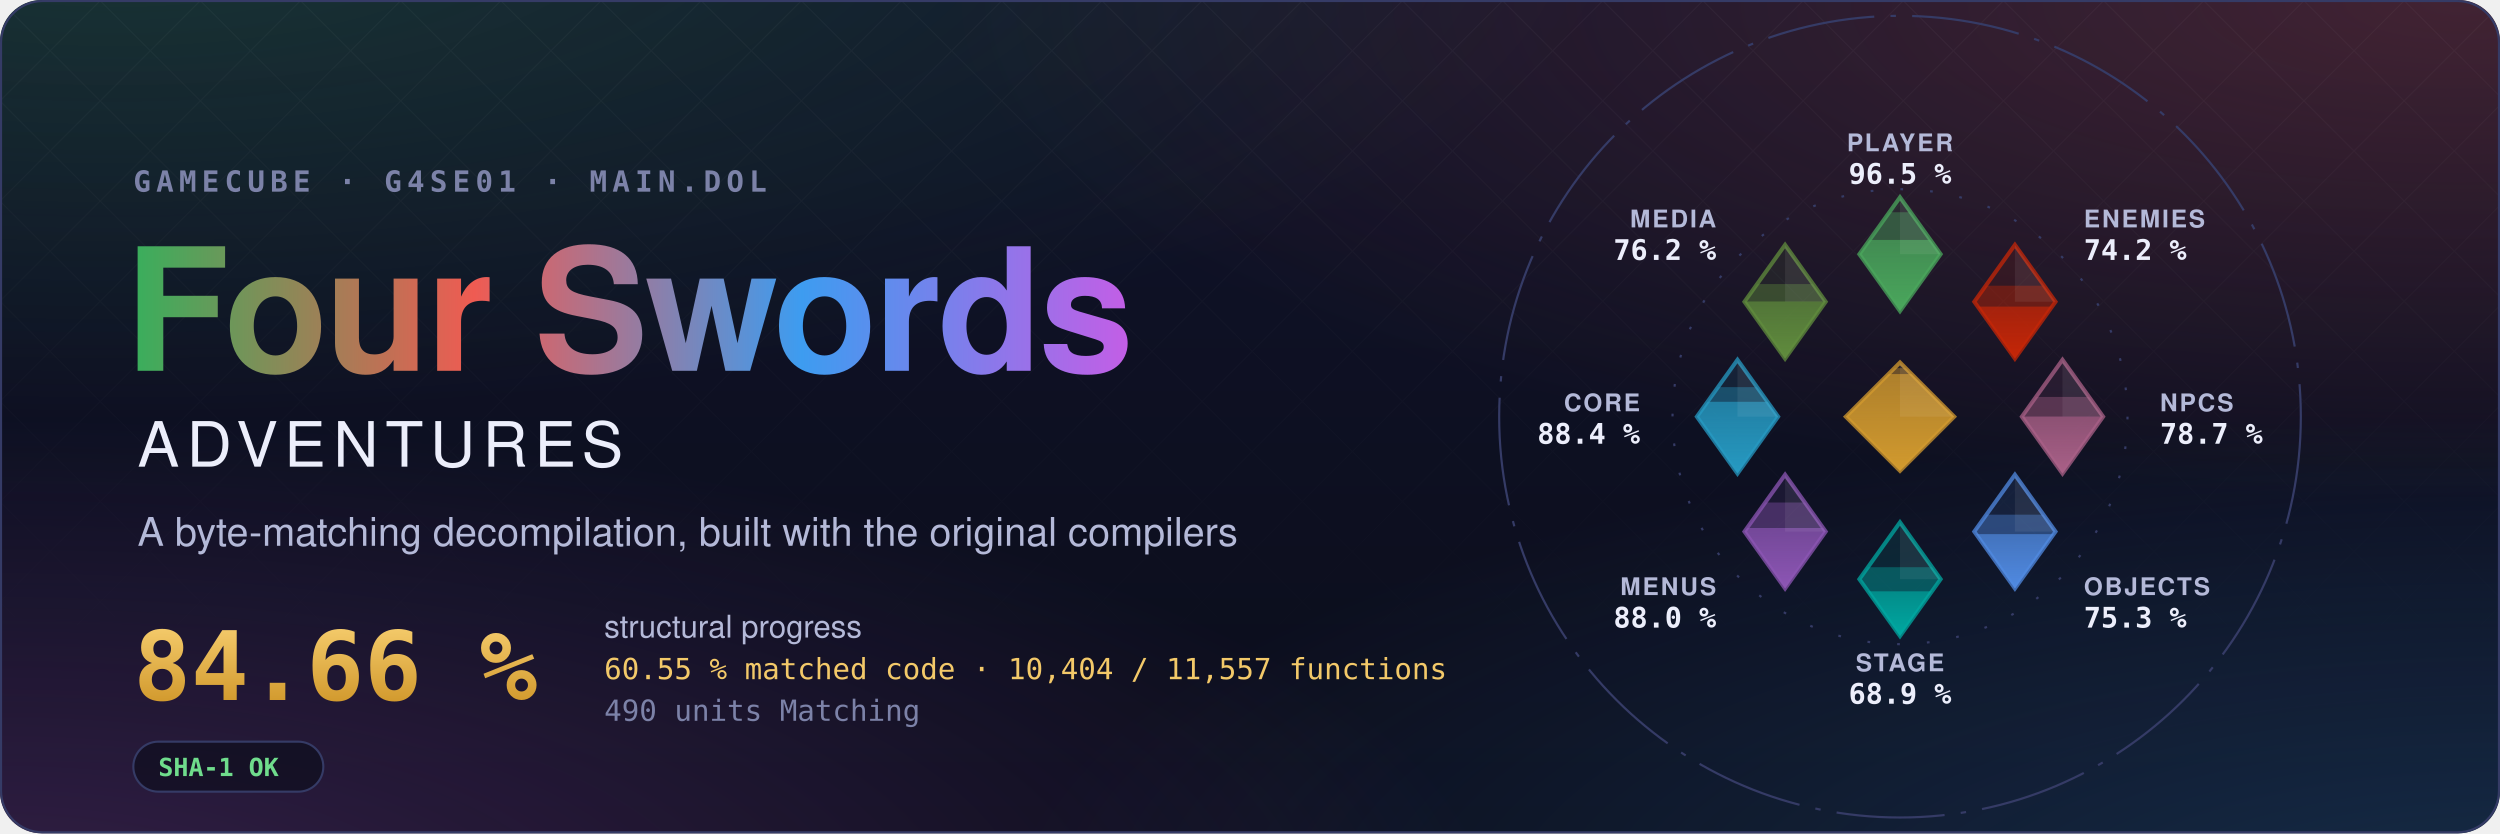
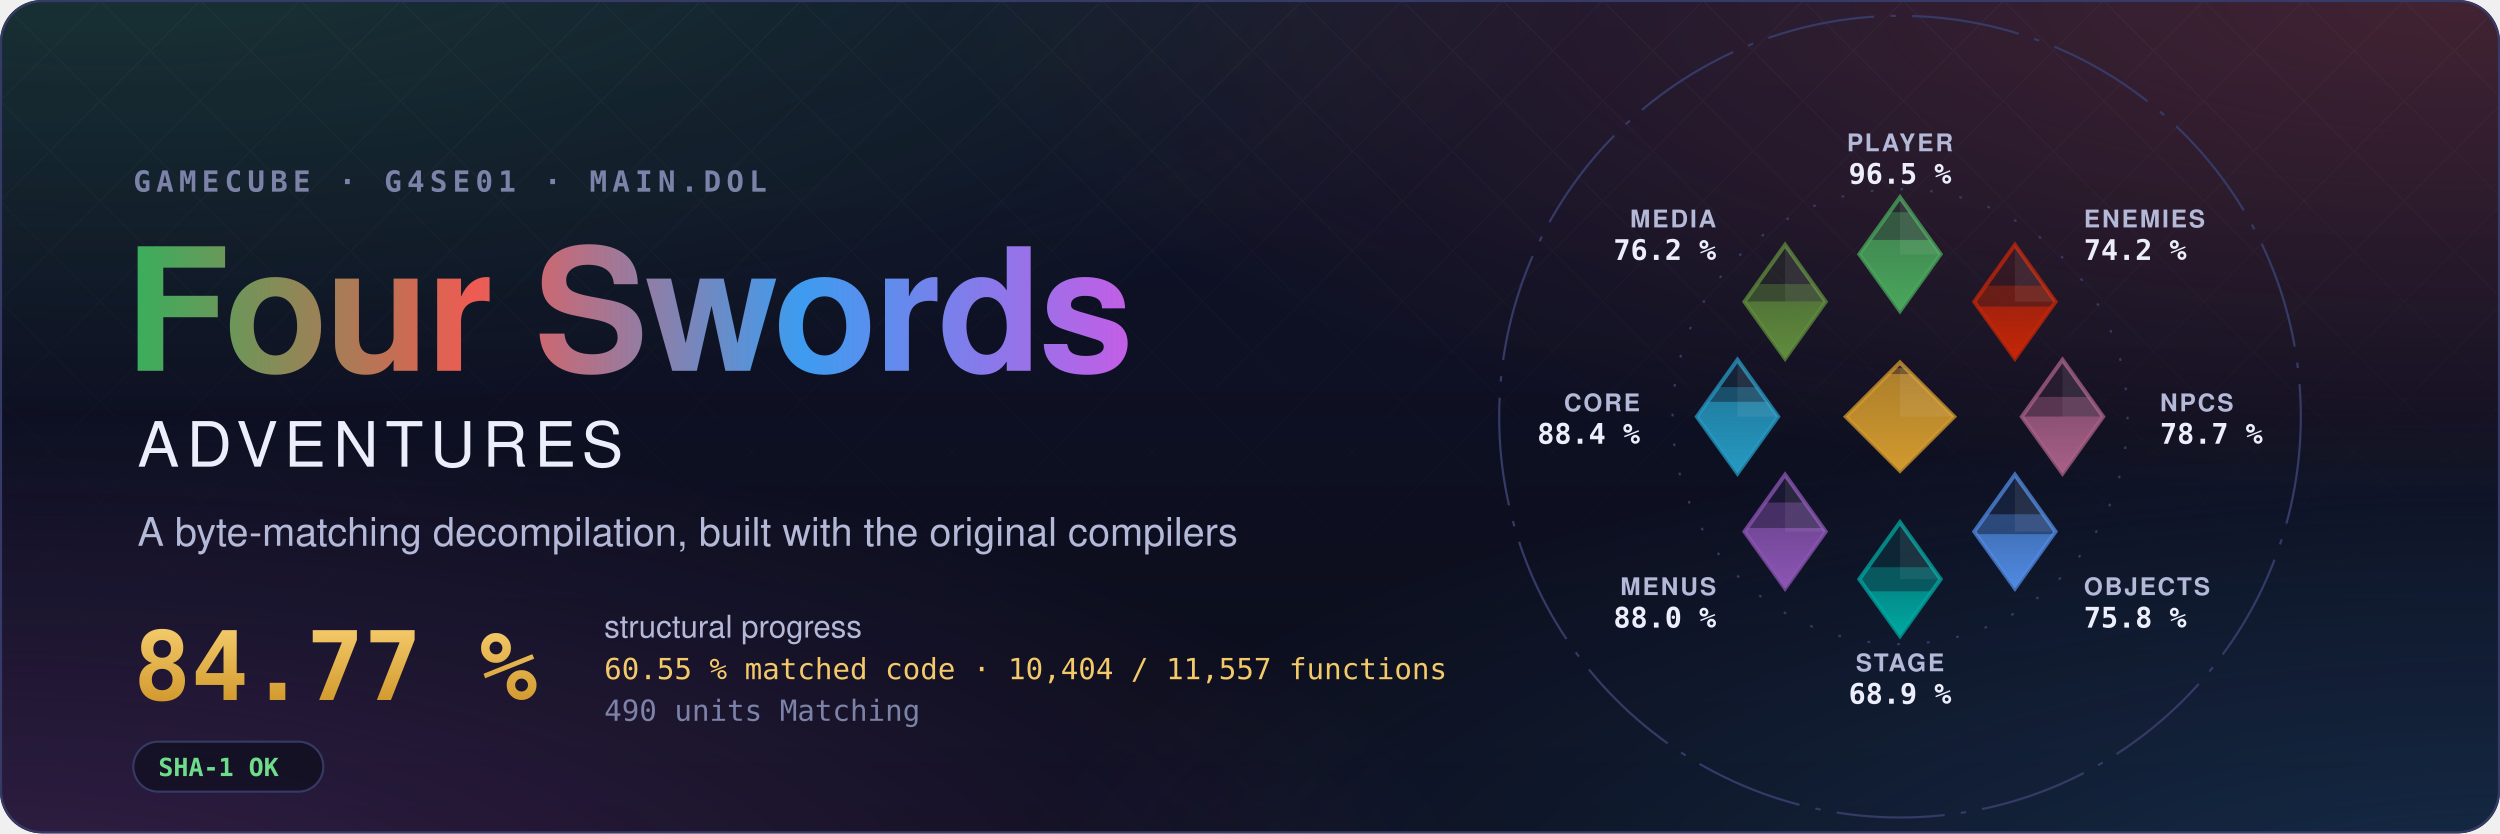
- <svg xmlns="http://www.w3.org/2000/svg" width="1200" height="400" viewBox="0 0 1200 400" role="img" aria-label="Four Swords Adventures decompilation: 84.66 % structural progress, 60.55 % matched code, 10,404 of 11,557 functions">
+ <svg xmlns="http://www.w3.org/2000/svg" width="1200" height="400" viewBox="0 0 1200 400" role="img" aria-label="Four Swords Adventures decompilation: 84.77 % structural progress, 60.55 % matched code, 10,404 of 11,557 functions">
  <style>text { font-family: -apple-system, BlinkMacSystemFont, 'Segoe UI', Helvetica, Arial, sans-serif; } .mono { font-family: ui-monospace, SFMono-Regular, 'SF Mono', Menlo, Consolas, monospace; } .spin { transform-box: fill-box; transform-origin: center; animation: spin 90s linear infinite; } @keyframes spin { to { transform: rotate(360deg); } } .rise { transform-box: fill-box; transform-origin: 50% 100%; animation: rise 1.6s cubic-bezier(.2,.8,.2,1) both; } @keyframes rise { from { transform: scaleY(0); } } @media (prefers-reduced-motion: reduce) { * { animation: none !important; } }</style>
  <defs>
    <radialGradient id="glow0" cx="0.05" cy="-0.1" r="0.6">
      <stop offset="0" stop-color="#3aae5c" stop-opacity="0.22" />
      <stop offset="1" stop-color="#3aae5c" stop-opacity="0" />
    </radialGradient>
    <radialGradient id="glow1" cx="0.98" cy="0.0" r="0.6">
      <stop offset="0" stop-color="#ef5b52" stop-opacity="0.22" />
      <stop offset="1" stop-color="#ef5b52" stop-opacity="0" />
    </radialGradient>
    <radialGradient id="glow2" cx="1.0" cy="1.1" r="0.6">
      <stop offset="0" stop-color="#3d9cf0" stop-opacity="0.22" />
      <stop offset="1" stop-color="#3d9cf0" stop-opacity="0" />
    </radialGradient>
    <radialGradient id="glow3" cx="0.0" cy="1.1" r="0.6">
      <stop offset="0" stop-color="#c35ee6" stop-opacity="0.22" />
      <stop offset="1" stop-color="#c35ee6" stop-opacity="0" />
    </radialGradient>
    <linearGradient id="sky" x1="0" y1="0" x2="0" y2="1">
      <stop offset="0" stop-color="#10132a" />
      <stop offset="1" stop-color="#0b0d1a" />
    </linearGradient>
    <linearGradient id="four" x1="0" y1="0" x2="1" y2="0">
      <stop offset="0" stop-color="#3aae5c" />
      <stop offset="0.34" stop-color="#ef5b52" />
      <stop offset="0.67" stop-color="#3d9cf0" />
      <stop offset="1" stop-color="#c35ee6" />
    </linearGradient>
    <linearGradient id="goldtext" x1="0" y1="0" x2="0" y2="1">
      <stop offset="0" stop-color="#f3c969" />
      <stop offset="1" stop-color="#d29a2e" />
    </linearGradient>
    <pattern id="lattice" width="34" height="34" patternUnits="userSpaceOnUse" patternTransform="rotate(45)">
      <path d="M0 0H34M0 0V34" stroke="#fff" stroke-opacity="0.035" />
    </pattern>
    <linearGradient id="fade" x1="0" y1="0" x2="0" y2="1">
      <stop offset="0" stop-color="#fff" />
      <stop offset="0.8" stop-color="#fff" stop-opacity="0" />
    </linearGradient>
    <mask id="fadeMask">
      <rect width="1200" height="400" fill="url(#fade)" />
    </mask>
    <clipPath id="card">
      <rect width="1200" height="400" rx="20" />
    </clipPath>
  </defs>
  <g clip-path="url(#card)">
    <rect width="1200" height="400" fill="url(#sky)" />
    <rect width="1200" height="400" fill="url(#glow0)" />
    <rect width="1200" height="400" fill="url(#glow1)" />
    <rect width="1200" height="400" fill="url(#glow2)" />
    <rect width="1200" height="400" fill="url(#glow3)" />
    <rect width="1200" height="400" fill="url(#lattice)" mask="url(#fadeMask)" />
  </g>
  <rect x="0.5" y="0.5" width="1199" height="399" rx="20" fill="none" stroke="#353b66" />
  <text x="64" y="92" class="mono" font-size="14" font-weight="600" letter-spacing="0.18em" fill="#7c82a8">GAMECUBE · G4SE01 · MAIN.DOL</text>
  <text x="60" y="178" font-size="82" font-weight="700" letter-spacing="-1.5" fill="url(#four)">Four Swords</text>
  <text x="66" y="224" font-size="30" font-weight="500" letter-spacing="0.12em" fill="#eceefb">ADVENTURES</text>
  <text x="66" y="262" font-size="19" fill="#b4b9d8">A byte-matching decompilation, built with the original compilers</text>
-   <text x="64" y="336" class="mono" font-size="46" font-weight="700" fill="url(#goldtext)">84.66 %</text>
+   <text x="64" y="336" class="mono" font-size="46" font-weight="700" fill="url(#goldtext)">84.77 %</text>
  <text x="290" y="306" font-size="15" fill="#b4b9d8">structural progress</text>
  <text x="290" y="326" class="mono" font-size="14" fill="#f3c969">60.55 % matched code · 10,404 / 11,557 functions</text>
  <text x="290" y="346" class="mono" font-size="14" fill="#7c82a8">490 units Matching</text>
  <g transform="translate(64 356)">
    <rect width="91.2" height="24" rx="12" fill="#0b0d1a" fill-opacity="0.6" stroke="#353b66" />
    <text x="12" y="16.5" class="mono" font-size="12" font-weight="600" fill="#6fdc8c">SHA-1 OK</text>
  </g>
  <defs>
    <clipPath id="ec-player">
      <path d="M0 -81L15 -60L0 -39L-15 -60Z" />
    </clipPath>
    <linearGradient id="eg-player" x1="0" y1="1" x2="0" y2="0">
      <stop offset="0" stop-color="#4aa75c" />
      <stop offset="1" stop-color="#4aa75c" stop-opacity="0.65" />
    </linearGradient>
    <clipPath id="ec-enemies">
      <path d="M42.43 -63.43L57.43 -42.43L42.43 -21.43L27.43 -42.43Z" />
    </clipPath>
    <linearGradient id="eg-enemies" x1="0" y1="1" x2="0" y2="0">
      <stop offset="0" stop-color="#c52607" />
      <stop offset="1" stop-color="#c52607" stop-opacity="0.65" />
    </linearGradient>
    <clipPath id="ec-npcs">
      <path d="M60 -21L75 0L60 21L45 0Z" />
    </clipPath>
    <linearGradient id="eg-npcs" x1="0" y1="1" x2="0" y2="0">
      <stop offset="0" stop-color="#a96087" />
      <stop offset="1" stop-color="#a96087" stop-opacity="0.65" />
    </linearGradient>
    <clipPath id="ec-objects">
      <path d="M42.43 21.43L57.43 42.43L42.43 63.43L27.43 42.43Z" />
    </clipPath>
    <linearGradient id="eg-objects" x1="0" y1="1" x2="0" y2="0">
      <stop offset="0" stop-color="#508ae1" />
      <stop offset="1" stop-color="#508ae1" stop-opacity="0.65" />
    </linearGradient>
    <clipPath id="ec-stage">
      <path d="M0 39L15 60L0 81L-15 60Z" />
    </clipPath>
    <linearGradient id="eg-stage" x1="0" y1="1" x2="0" y2="0">
      <stop offset="0" stop-color="#00a8a1" />
      <stop offset="1" stop-color="#00a8a1" stop-opacity="0.65" />
    </linearGradient>
    <clipPath id="ec-menus">
      <path d="M-42.43 21.43L-27.43 42.43L-42.43 63.43L-57.43 42.43Z" />
    </clipPath>
    <linearGradient id="eg-menus" x1="0" y1="1" x2="0" y2="0">
      <stop offset="0" stop-color="#8c55b4" />
      <stop offset="1" stop-color="#8c55b4" stop-opacity="0.65" />
    </linearGradient>
    <clipPath id="ec-core">
      <path d="M-60 -21L-45 0L-60 21L-75 0Z" />
    </clipPath>
    <linearGradient id="eg-core" x1="0" y1="1" x2="0" y2="0">
      <stop offset="0" stop-color="#269ac2" />
      <stop offset="1" stop-color="#269ac2" stop-opacity="0.65" />
    </linearGradient>
    <clipPath id="ec-media">
      <path d="M-42.43 -63.43L-27.43 -42.43L-42.43 -21.43L-57.43 -42.43Z" />
    </clipPath>
    <linearGradient id="eg-media" x1="0" y1="1" x2="0" y2="0">
      <stop offset="0" stop-color="#608c3d" />
      <stop offset="1" stop-color="#608c3d" stop-opacity="0.65" />
    </linearGradient>
    <clipPath id="ec-libs">
      <path d="M0 -20L20 0L0 20L-20 0Z" />
    </clipPath>
    <linearGradient id="eg-libs" x1="0" y1="1" x2="0" y2="0">
      <stop offset="0" stop-color="#d29a2e" />
      <stop offset="1" stop-color="#d29a2e" stop-opacity="0.65" />
    </linearGradient>
  </defs>
  <g transform="translate(912 200) scale(1.3)">
    <circle class="spin" r="148" fill="none" stroke="#353b66" stroke-width="0.8" stroke-dasharray="40 6 2 6" />
    <circle r="84" fill="none" stroke="#353b66" stroke-width="0.8" stroke-dasharray="1 10" />
    <path d="M0 -81L15 -60L0 -39L-15 -60Z" fill="#4aa75c" fill-opacity="0.12" stroke="#4aa75c" stroke-opacity="0.75" stroke-width="1.5" />
    <g clip-path="url(#ec-player)">
      <rect class="rise" style="animation-delay:0.20s" x="-15.0" y="-75.47" width="30" height="36.47" fill="#4aa75c" fill-opacity="0.38" />
    </g>
    <g clip-path="url(#ec-player)">
      <rect class="rise" style="animation-delay:0.20s" x="-15.0" y="-65.25" width="30" height="26.25" fill="url(#eg-player)" />
    </g>
    <path d="M0.0 -81.0L15.0 -60.0L0.0 -60.0Z" fill="#fff" fill-opacity="0.07" />
    <text x="0.0" y="-98.0" text-anchor="middle" font-size="9" font-weight="600" letter-spacing="0.08em" fill="#b4b9d8">PLAYER</text>
    <text x="0.0" y="-86.0" text-anchor="middle" font-size="10.5" font-weight="700" fill="#eceefb" class="mono">96.5 %</text>
    <path d="M42.43 -63.43L57.43 -42.43L42.43 -21.43L27.43 -42.43Z" fill="#c52607" fill-opacity="0.12" stroke="#c52607" stroke-opacity="0.75" stroke-width="1.5" />
    <g clip-path="url(#ec-enemies)">
      <rect class="rise" style="animation-delay:0.30s" x="27.43" y="-48.35" width="30" height="26.92" fill="#c52607" fill-opacity="0.38" />
    </g>
    <g clip-path="url(#ec-enemies)">
      <rect class="rise" style="animation-delay:0.30s" x="27.43" y="-40.63" width="30" height="19.20" fill="url(#eg-enemies)" />
    </g>
    <path d="M42.43 -63.43L57.43 -42.43L42.43 -42.43Z" fill="#fff" fill-opacity="0.07" />
    <text x="67.88" y="-69.88" text-anchor="start" font-size="9" font-weight="600" letter-spacing="0.08em" fill="#b4b9d8">ENEMIES</text>
    <text x="67.88" y="-57.88" text-anchor="start" font-size="10.5" font-weight="700" fill="#eceefb" class="mono">74.2 %</text>
    <path d="M60 -21L75 0L60 21L45 0Z" fill="#a96087" fill-opacity="0.12" stroke="#a96087" stroke-opacity="0.75" stroke-width="1.5" />
    <g clip-path="url(#ec-npcs)">
      <rect class="rise" style="animation-delay:0.40s" x="45.0" y="-7.29" width="30" height="28.29" fill="#a96087" fill-opacity="0.38" />
    </g>
    <g clip-path="url(#ec-npcs)">
      <rect class="rise" style="animation-delay:0.40s" x="45.0" y="-0.05" width="30" height="21.05" fill="url(#eg-npcs)" />
    </g>
    <path d="M60.0 -21.0L75.0 0.0L60.0 0.0Z" fill="#fff" fill-opacity="0.07" />
    <text x="96.0" y="-2.0" text-anchor="start" font-size="9" font-weight="600" letter-spacing="0.08em" fill="#b4b9d8">NPCS</text>
    <text x="96.0" y="10.0" text-anchor="start" font-size="10.5" font-weight="700" fill="#eceefb" class="mono">78.7 %</text>
    <path d="M42.43 21.43L57.43 42.43L42.43 63.43L27.43 42.43Z" fill="#508ae1" fill-opacity="0.12" stroke="#508ae1" stroke-opacity="0.75" stroke-width="1.5" />
    <g clip-path="url(#ec-objects)">
-       <rect class="rise" style="animation-delay:0.50s" x="27.43" y="36.19" width="30" height="27.24" fill="#508ae1" fill-opacity="0.38" />
+       <rect class="rise" style="animation-delay:0.50s" x="27.43" y="36.04" width="30" height="27.39" fill="#508ae1" fill-opacity="0.38" />
    </g>
    <g clip-path="url(#ec-objects)">
      <rect class="rise" style="animation-delay:0.50s" x="27.43" y="43.38" width="30" height="20.05" fill="url(#eg-objects)" />
    </g>
    <path d="M42.43 21.43L57.43 42.43L42.43 42.43Z" fill="#fff" fill-opacity="0.07" />
    <text x="67.88" y="65.88" text-anchor="start" font-size="9" font-weight="600" letter-spacing="0.08em" fill="#b4b9d8">OBJECTS</text>
-     <text x="67.88" y="77.88" text-anchor="start" font-size="10.5" font-weight="700" fill="#eceefb" class="mono">75.3 %</text>
+     <text x="67.88" y="77.88" text-anchor="start" font-size="10.5" font-weight="700" fill="#eceefb" class="mono">75.8 %</text>
    <path d="M0 39L15 60L0 81L-15 60Z" fill="#00a8a1" fill-opacity="0.12" stroke="#00a8a1" stroke-opacity="0.75" stroke-width="1.5" />
    <g clip-path="url(#ec-stage)">
      <rect class="rise" style="animation-delay:0.60s" x="-15.0" y="55.57" width="30" height="25.43" fill="#00a8a1" fill-opacity="0.38" />
    </g>
    <g clip-path="url(#ec-stage)">
      <rect class="rise" style="animation-delay:0.60s" x="-15.0" y="64.50" width="30" height="16.50" fill="url(#eg-stage)" />
    </g>
    <path d="M0.0 39.0L15.0 60.0L0.0 60.0Z" fill="#fff" fill-opacity="0.07" />
    <text x="0.0" y="94.0" text-anchor="middle" font-size="9" font-weight="600" letter-spacing="0.08em" fill="#b4b9d8">STAGE</text>
    <text x="0.0" y="106.0" text-anchor="middle" font-size="10.5" font-weight="700" fill="#eceefb" class="mono">68.9 %</text>
    <path d="M-42.43 21.43L-27.43 42.43L-42.43 63.43L-57.43 42.43Z" fill="#8c55b4" fill-opacity="0.12" stroke="#8c55b4" stroke-opacity="0.75" stroke-width="1.5" />
    <g clip-path="url(#ec-menus)">
      <rect class="rise" style="animation-delay:0.70s" x="-57.43" y="31.71" width="30" height="31.72" fill="#8c55b4" fill-opacity="0.38" />
    </g>
    <g clip-path="url(#ec-menus)">
      <rect class="rise" style="animation-delay:0.70s" x="-57.43" y="41.10" width="30" height="22.33" fill="url(#eg-menus)" />
    </g>
    <path d="M-42.43 21.43L-27.43 42.43L-42.43 42.43Z" fill="#fff" fill-opacity="0.07" />
    <text x="-67.88" y="65.88" text-anchor="end" font-size="9" font-weight="600" letter-spacing="0.08em" fill="#b4b9d8">MENUS</text>
    <text x="-67.88" y="77.88" text-anchor="end" font-size="10.5" font-weight="700" fill="#eceefb" class="mono">88.0 %</text>
    <path d="M-60 -21L-45 0L-60 21L-75 0Z" fill="#269ac2" fill-opacity="0.12" stroke="#269ac2" stroke-opacity="0.75" stroke-width="1.5" />
    <g clip-path="url(#ec-core)">
      <rect class="rise" style="animation-delay:0.80s" x="-75.0" y="-10.90" width="30" height="31.90" fill="#269ac2" fill-opacity="0.38" />
    </g>
    <g clip-path="url(#ec-core)">
      <rect class="rise" style="animation-delay:0.80s" x="-75.0" y="-5.49" width="30" height="26.49" fill="url(#eg-core)" />
    </g>
    <path d="M-60.0 -21.0L-45.0 0.0L-60.0 0.0Z" fill="#fff" fill-opacity="0.07" />
    <text x="-96.0" y="-2.0" text-anchor="end" font-size="9" font-weight="600" letter-spacing="0.08em" fill="#b4b9d8">CORE</text>
    <text x="-96.0" y="10.0" text-anchor="end" font-size="10.5" font-weight="700" fill="#eceefb" class="mono">88.4 %</text>
    <path d="M-42.43 -63.43L-27.43 -42.43L-42.43 -21.43L-57.43 -42.43Z" fill="#608c3d" fill-opacity="0.12" stroke="#608c3d" stroke-opacity="0.75" stroke-width="1.5" />
    <g clip-path="url(#ec-media)">
      <rect class="rise" style="animation-delay:0.90s" x="-57.43" y="-48.95" width="30" height="27.52" fill="#608c3d" fill-opacity="0.38" />
    </g>
    <g clip-path="url(#ec-media)">
      <rect class="rise" style="animation-delay:0.90s" x="-57.43" y="-42.54" width="30" height="21.11" fill="url(#eg-media)" />
    </g>
    <path d="M-42.43 -63.43L-27.43 -42.43L-42.43 -42.43Z" fill="#fff" fill-opacity="0.07" />
    <text x="-67.88" y="-69.88" text-anchor="end" font-size="9" font-weight="600" letter-spacing="0.08em" fill="#b4b9d8">MEDIA</text>
    <text x="-67.88" y="-57.88" text-anchor="end" font-size="10.5" font-weight="700" fill="#eceefb" class="mono">76.2 %</text>
    <path d="M0 -20L20 0L0 20L-20 0Z" fill="#d29a2e" fill-opacity="0.12" stroke="#d29a2e" stroke-opacity="0.75" stroke-width="1.5" />
    <g clip-path="url(#ec-libs)">
      <rect class="rise" style="animation-delay:1.00s" x="-20" y="-17.92" width="40" height="37.92" fill="#d29a2e" fill-opacity="0.38" />
    </g>
    <g clip-path="url(#ec-libs)">
      <rect class="rise" style="animation-delay:1.00s" x="-20" y="-15.73" width="40" height="35.73" fill="url(#eg-libs)" />
    </g>
    <path d="M0 -20L20 0L0 0Z" fill="#fff" fill-opacity="0.07" />
  </g>
</svg>
